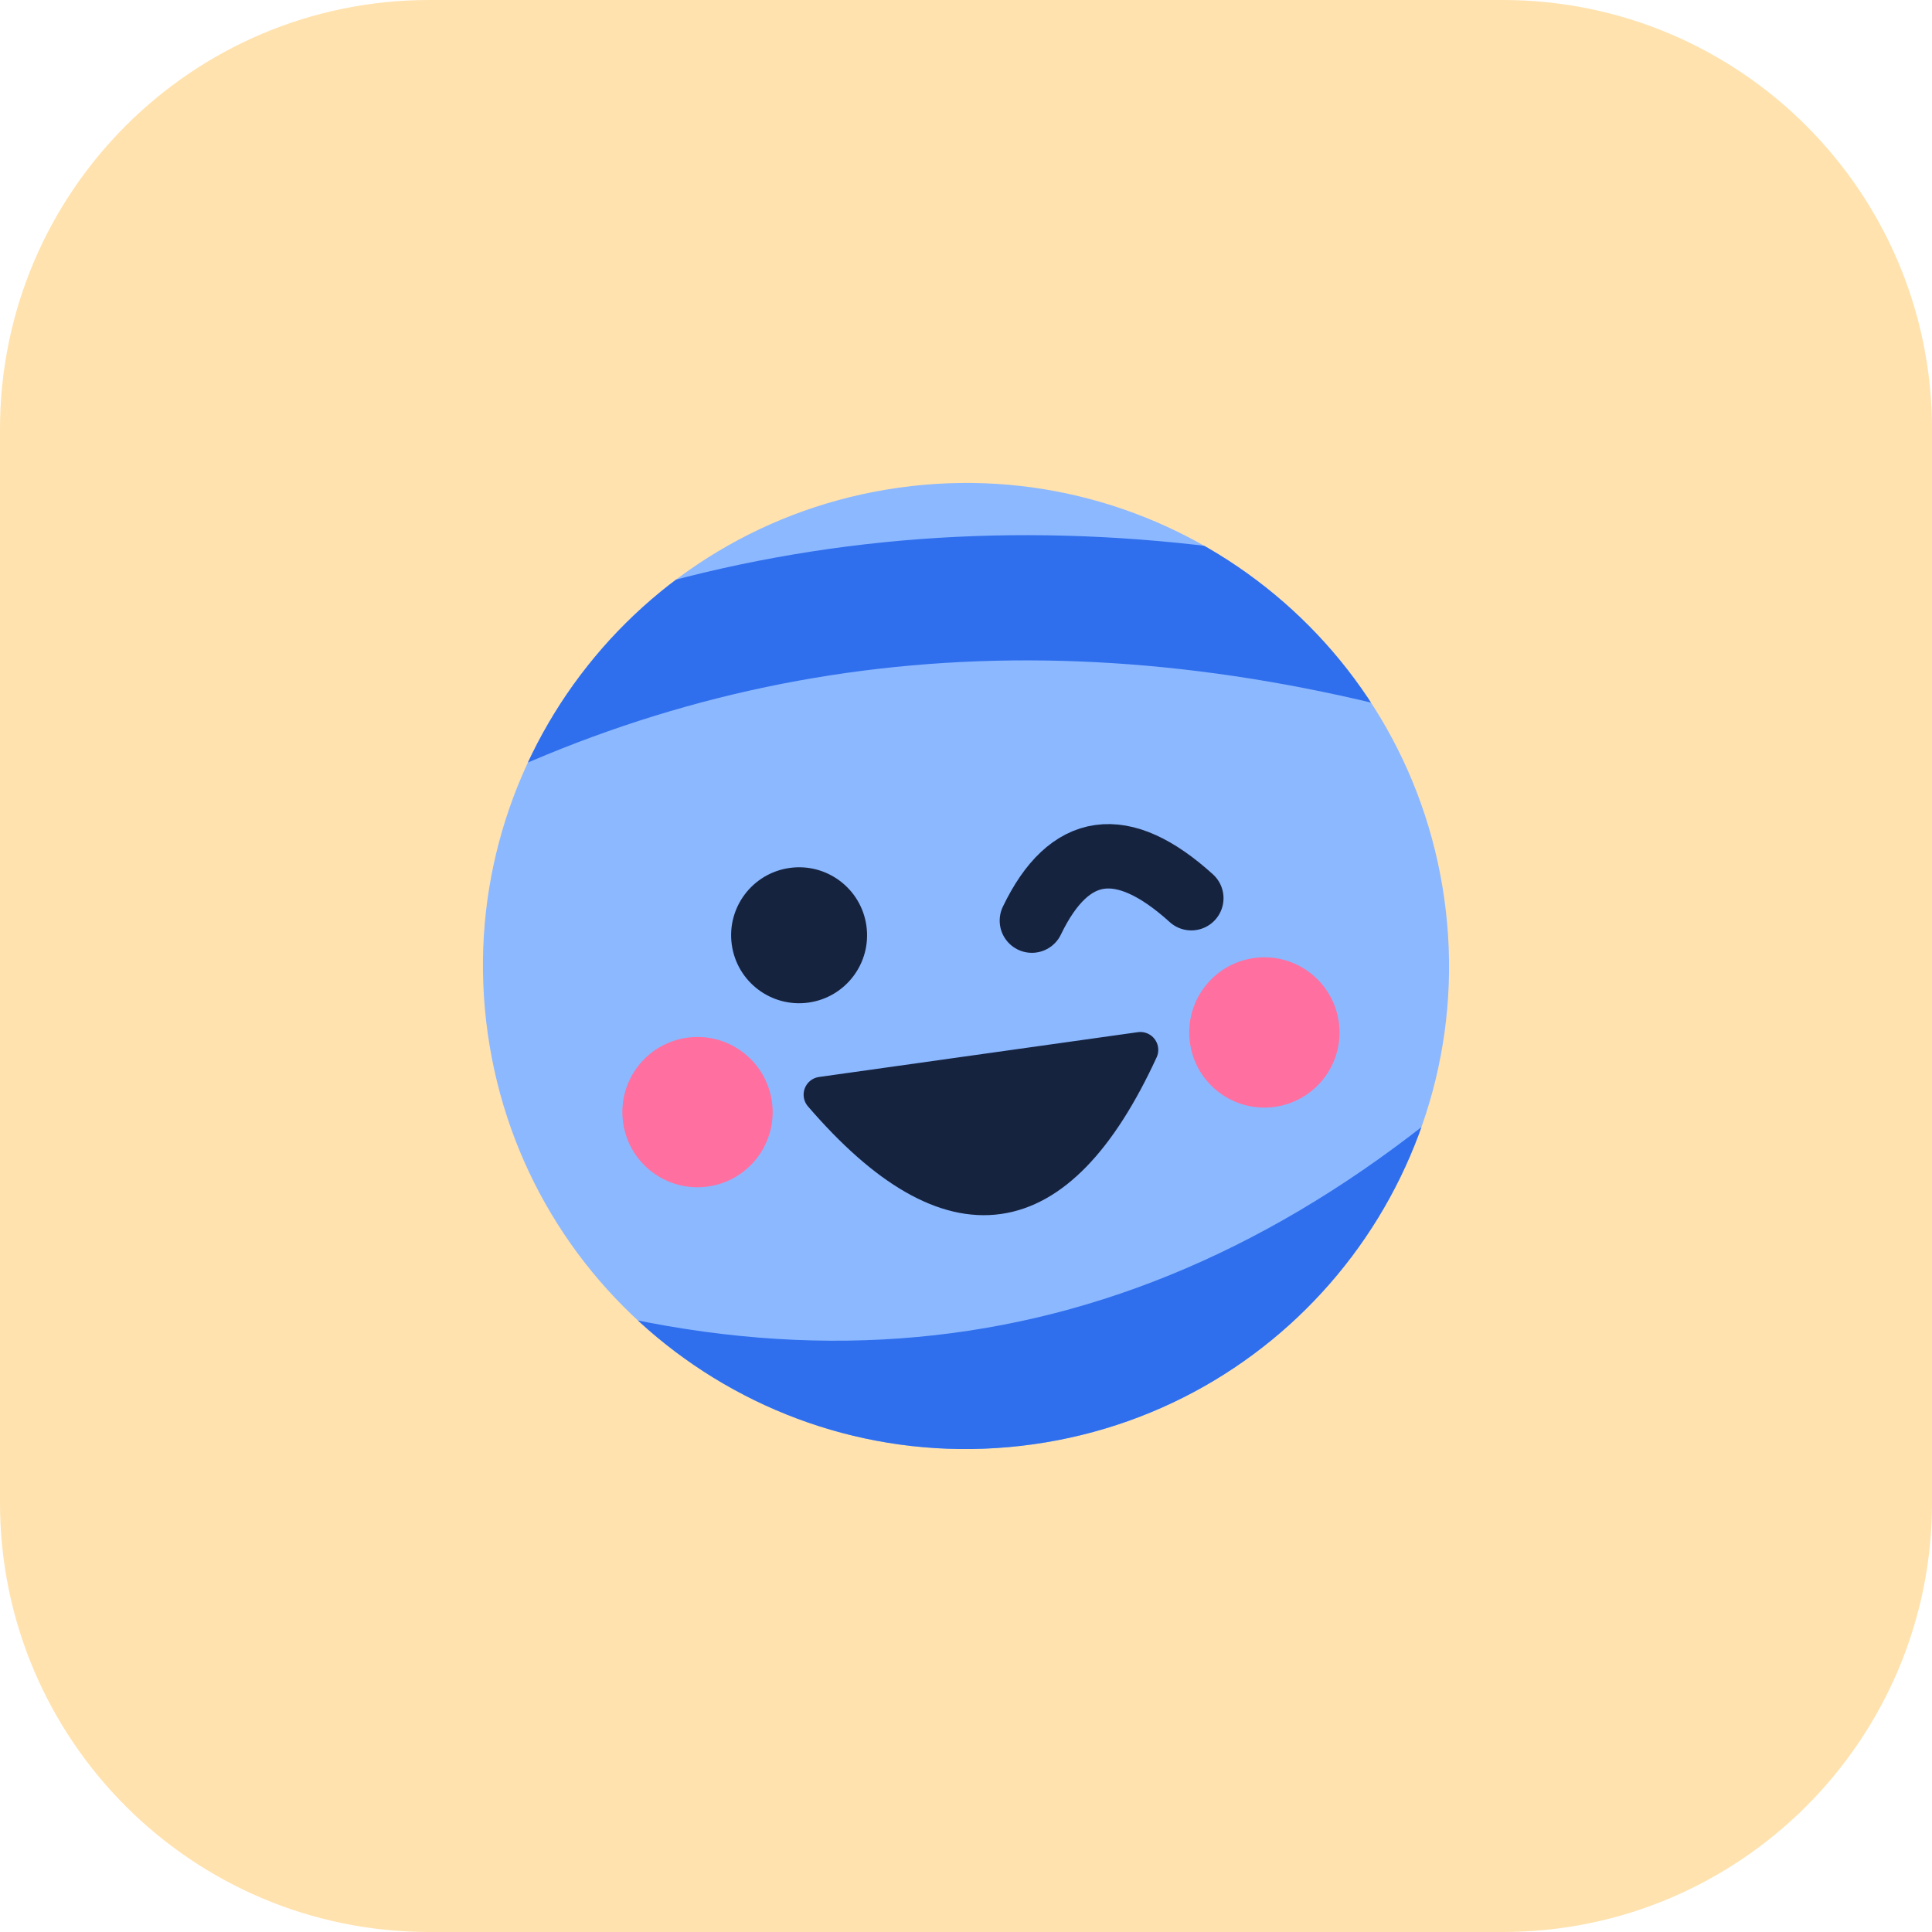
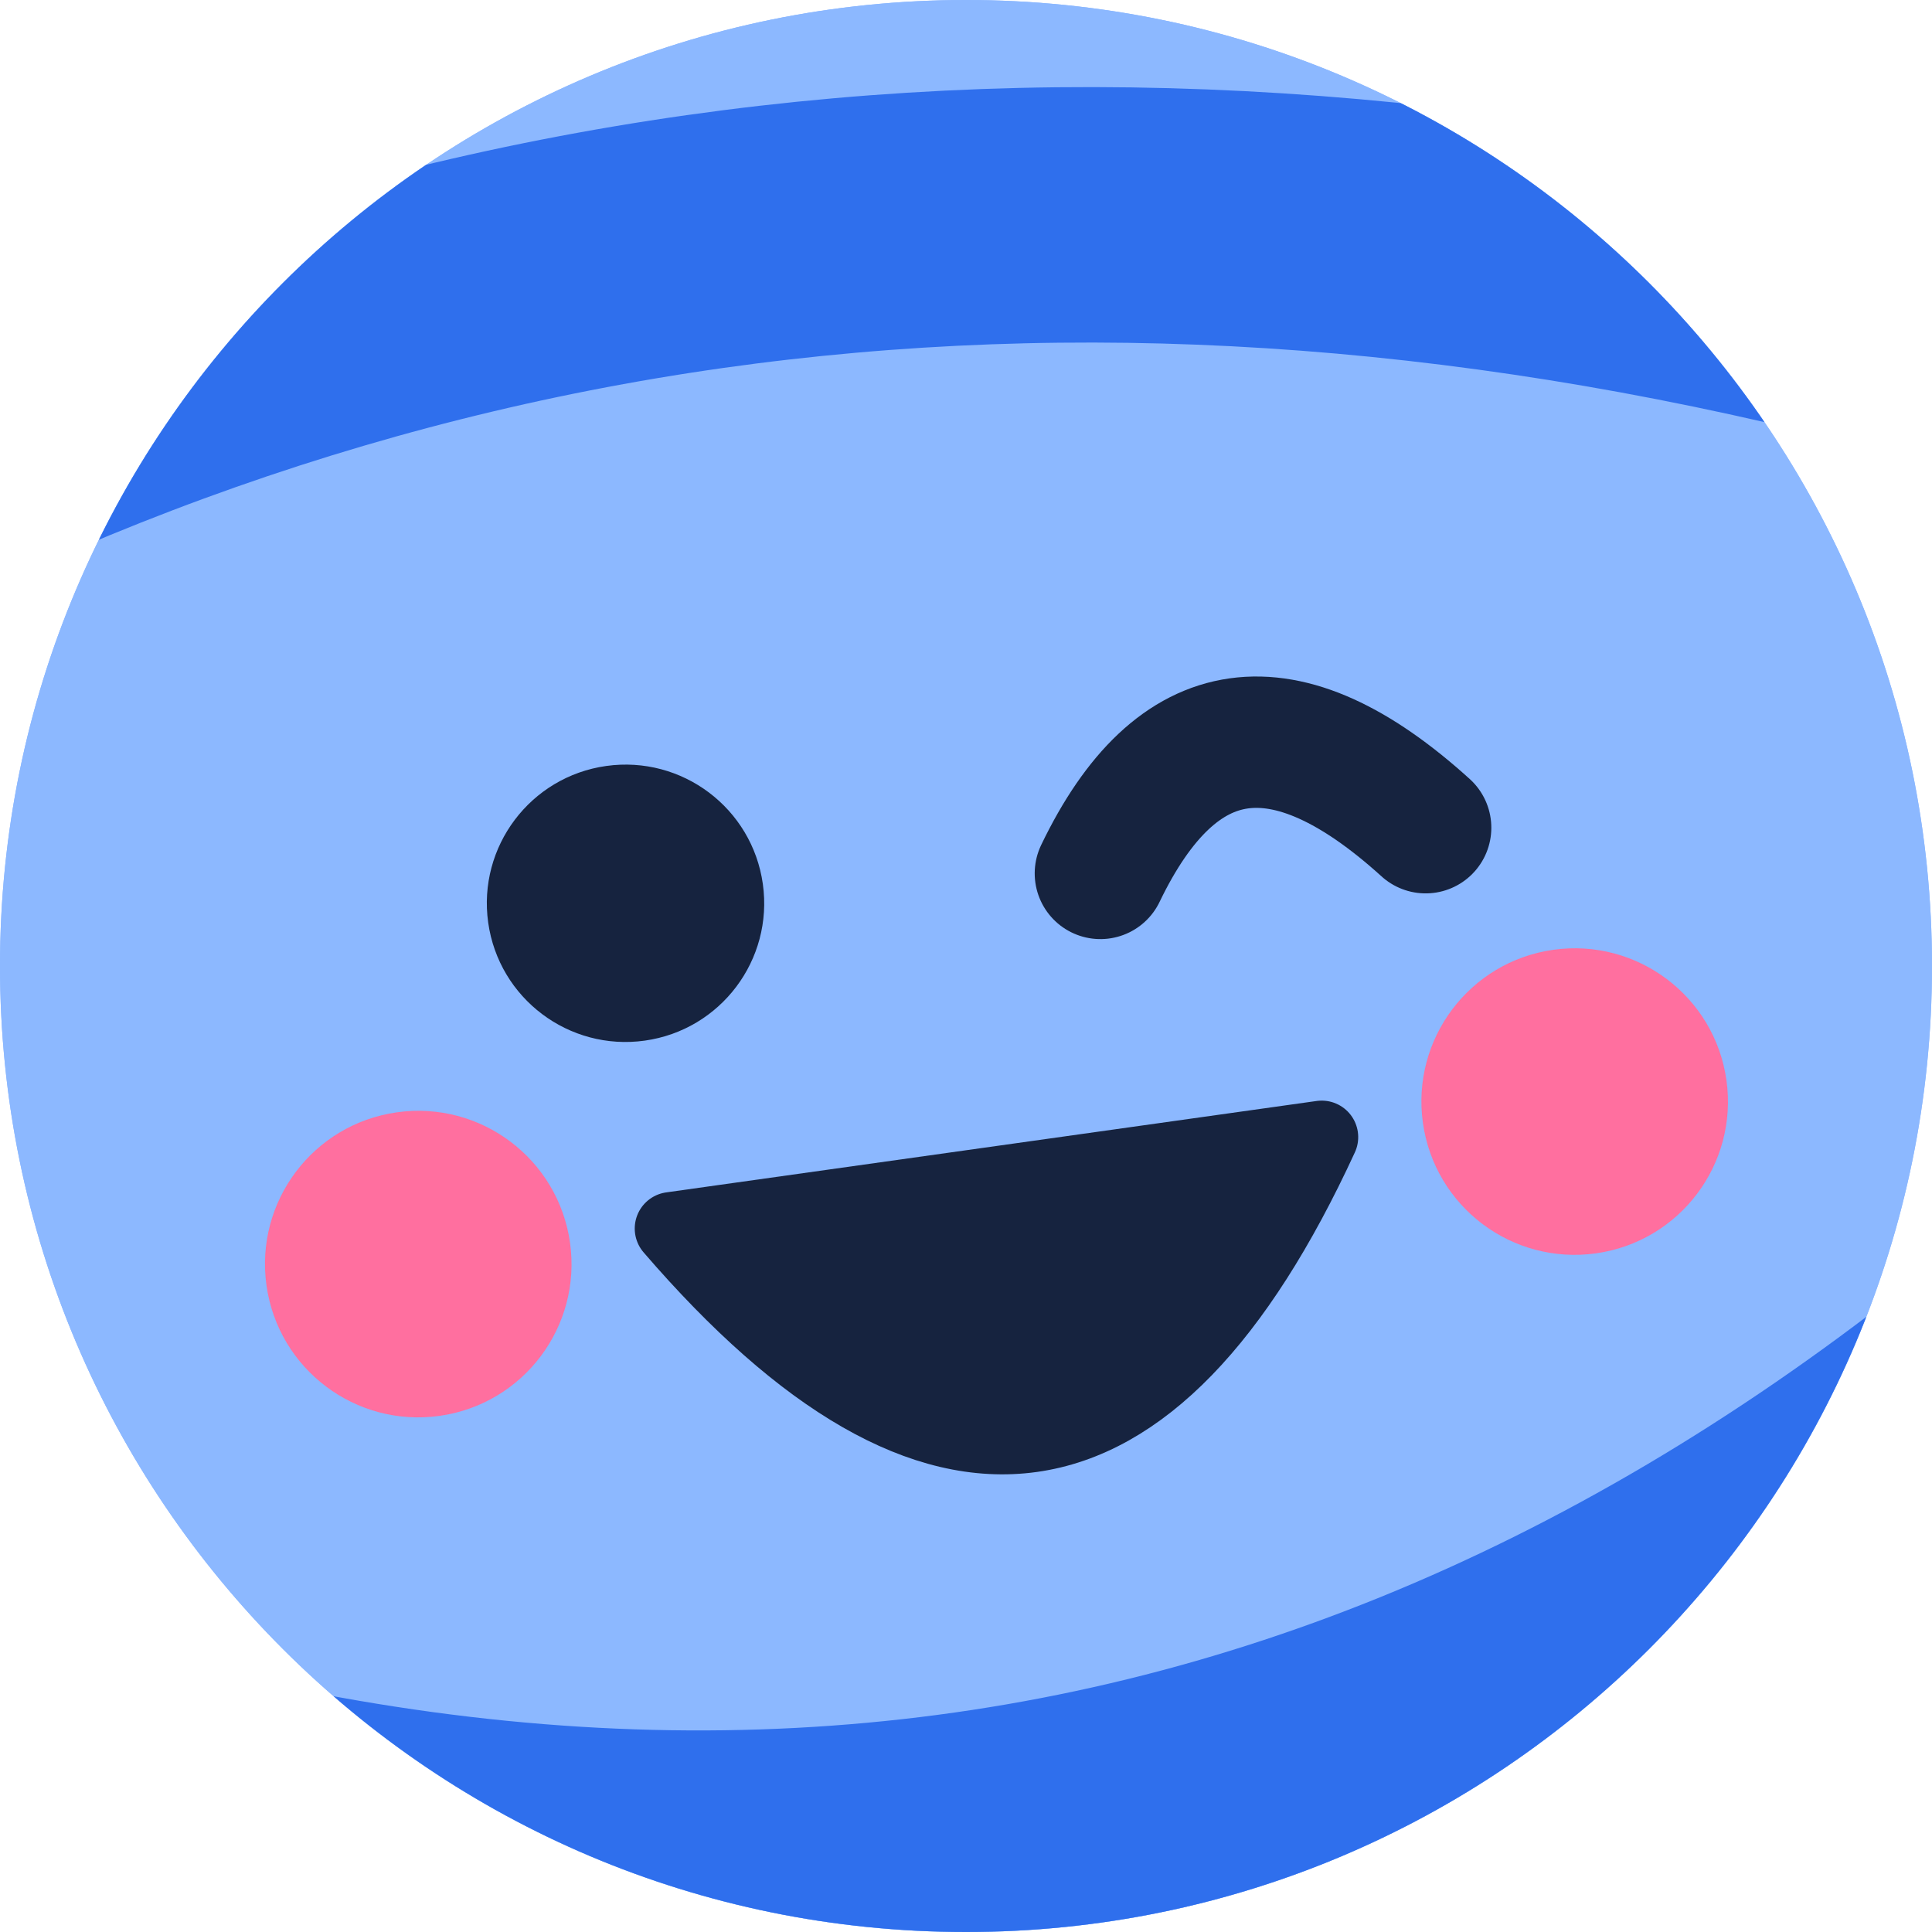
- <svg xmlns="http://www.w3.org/2000/svg" viewBox="0 0 108 108">
-   <rect width="108" height="108" rx="24" fill="#ffe2ae" />
-   <g transform="rotate(-8 54 54)">
-     <clipPath id="ball">
-       <circle cx="54" cy="54" r="27" />
-     </clipPath>
-     <circle cx="54" cy="54" r="27" fill="#8cb8ff" />
-     <g clip-path="url(#ball)" fill="none" stroke="#2f6fed" stroke-width="7" stroke-linecap="round">
-       <path d="M24 38Q54 27 86 42" />
-       <path d="M22 70Q56 88 88 64" />
+ <svg xmlns="http://www.w3.org/2000/svg" viewBox="18 18 72 72">
+   <clipPath id="mask">
+     <circle cx="54" cy="54" r="36" />
+   </clipPath>
+   <g clip-path="url(#mask)">
+     <rect width="108" height="108" fill="#8cb8ff" />
+     <g transform="translate(54 54) scale(1.36) translate(-54 -54) rotate(-8 54 54)">
+       <clipPath id="ball">
+         <circle cx="54" cy="54" r="27" />
+       </clipPath>
+       <circle cx="54" cy="54" r="27" fill="#8cb8ff" />
+       <g clip-path="url(#ball)" fill="none" stroke="#2f6fed" stroke-width="7" stroke-linecap="round">
+         <path d="M24 38Q54 27 86 42" />
+         <path d="M22 70Q56 88 88 64" />
+       </g>
+       <circle cx="45" cy="51" r="3.8" fill="#16233f" />
+       <path d="M58 52Q62 46 67 52" fill="none" stroke="#16233f" stroke-width="3.6" stroke-linecap="round" />
+       <path d="M45 60Q54 74 63 60Z" fill="#16233f" stroke="#16233f" stroke-width="2" stroke-linejoin="round" />
+       <circle cx="38" cy="60" r="4.2" fill="#ff6f9f" />
+       <circle cx="70" cy="60" r="4.2" fill="#ff6f9f" />
    </g>
-     <circle cx="45" cy="51" r="3.8" fill="#16233f" />
-     <path d="M58 52Q62 46 67 52" fill="none" stroke="#16233f" stroke-width="3.6" stroke-linecap="round" />
-     <path d="M45 60Q54 74 63 60Z" fill="#16233f" stroke="#16233f" stroke-width="2" stroke-linejoin="round" />
-     <circle cx="38" cy="60" r="4.2" fill="#ff6f9f" />
-     <circle cx="70" cy="60" r="4.2" fill="#ff6f9f" />
  </g>
</svg>
